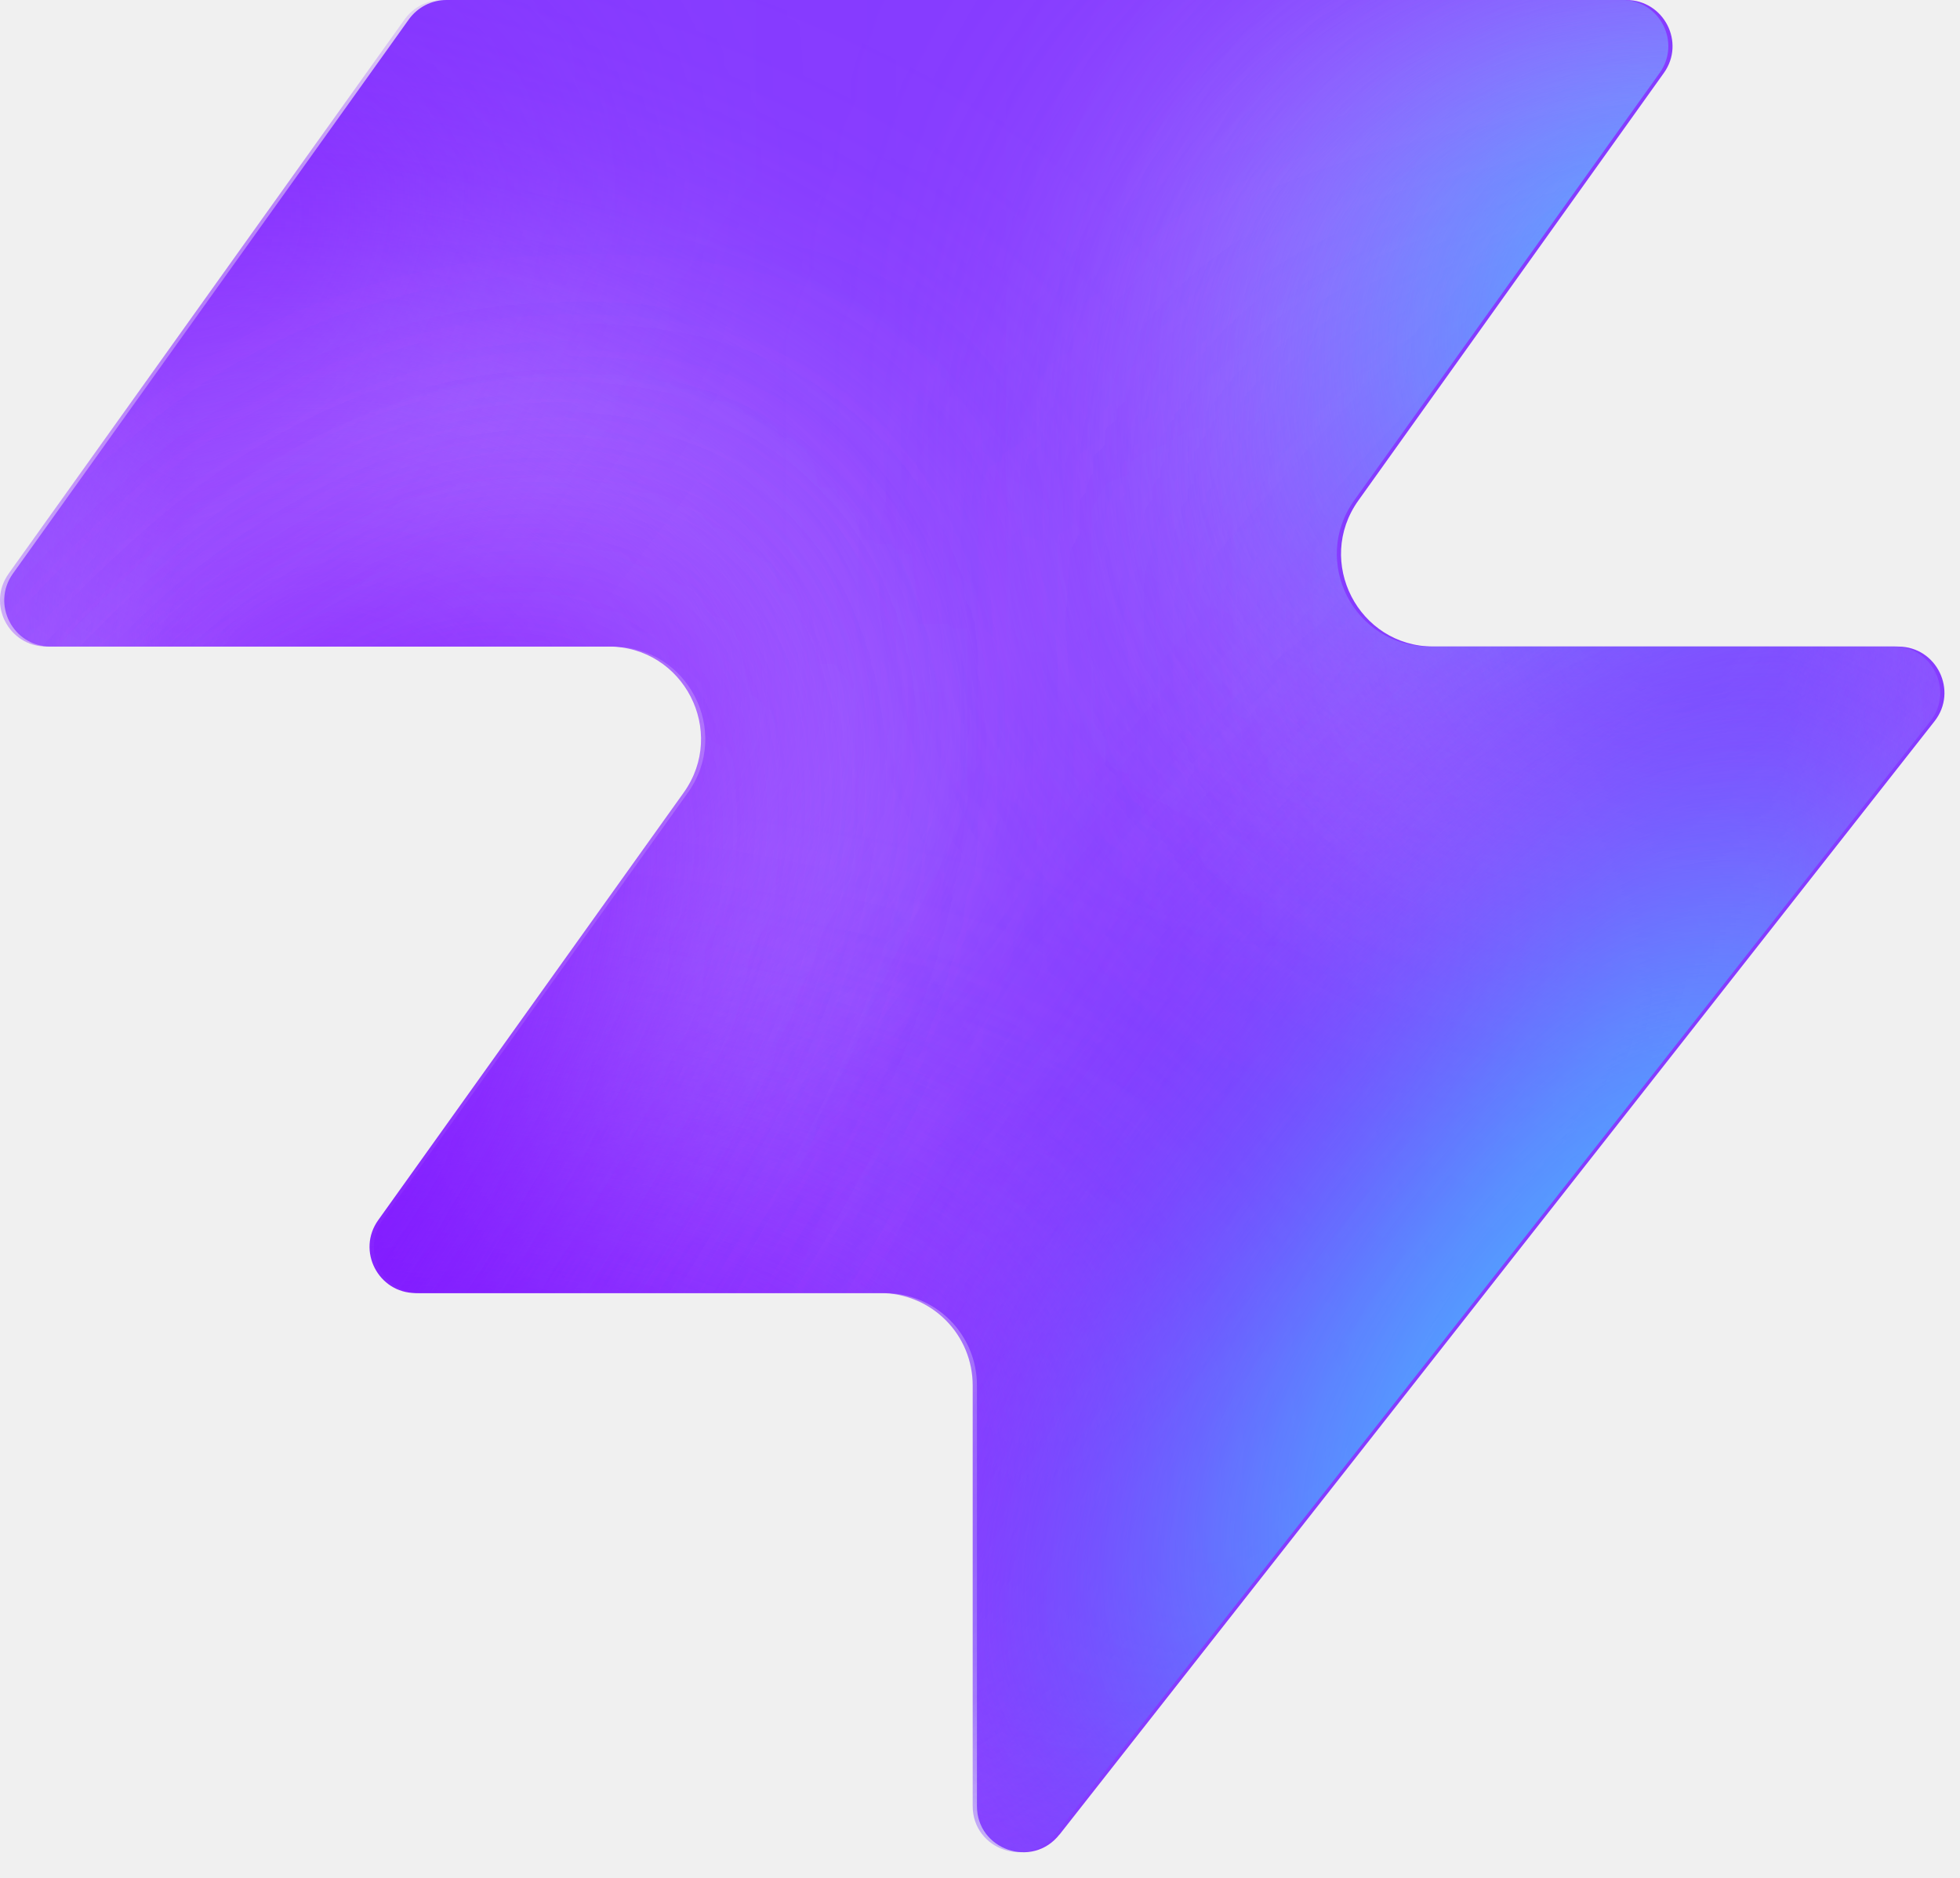
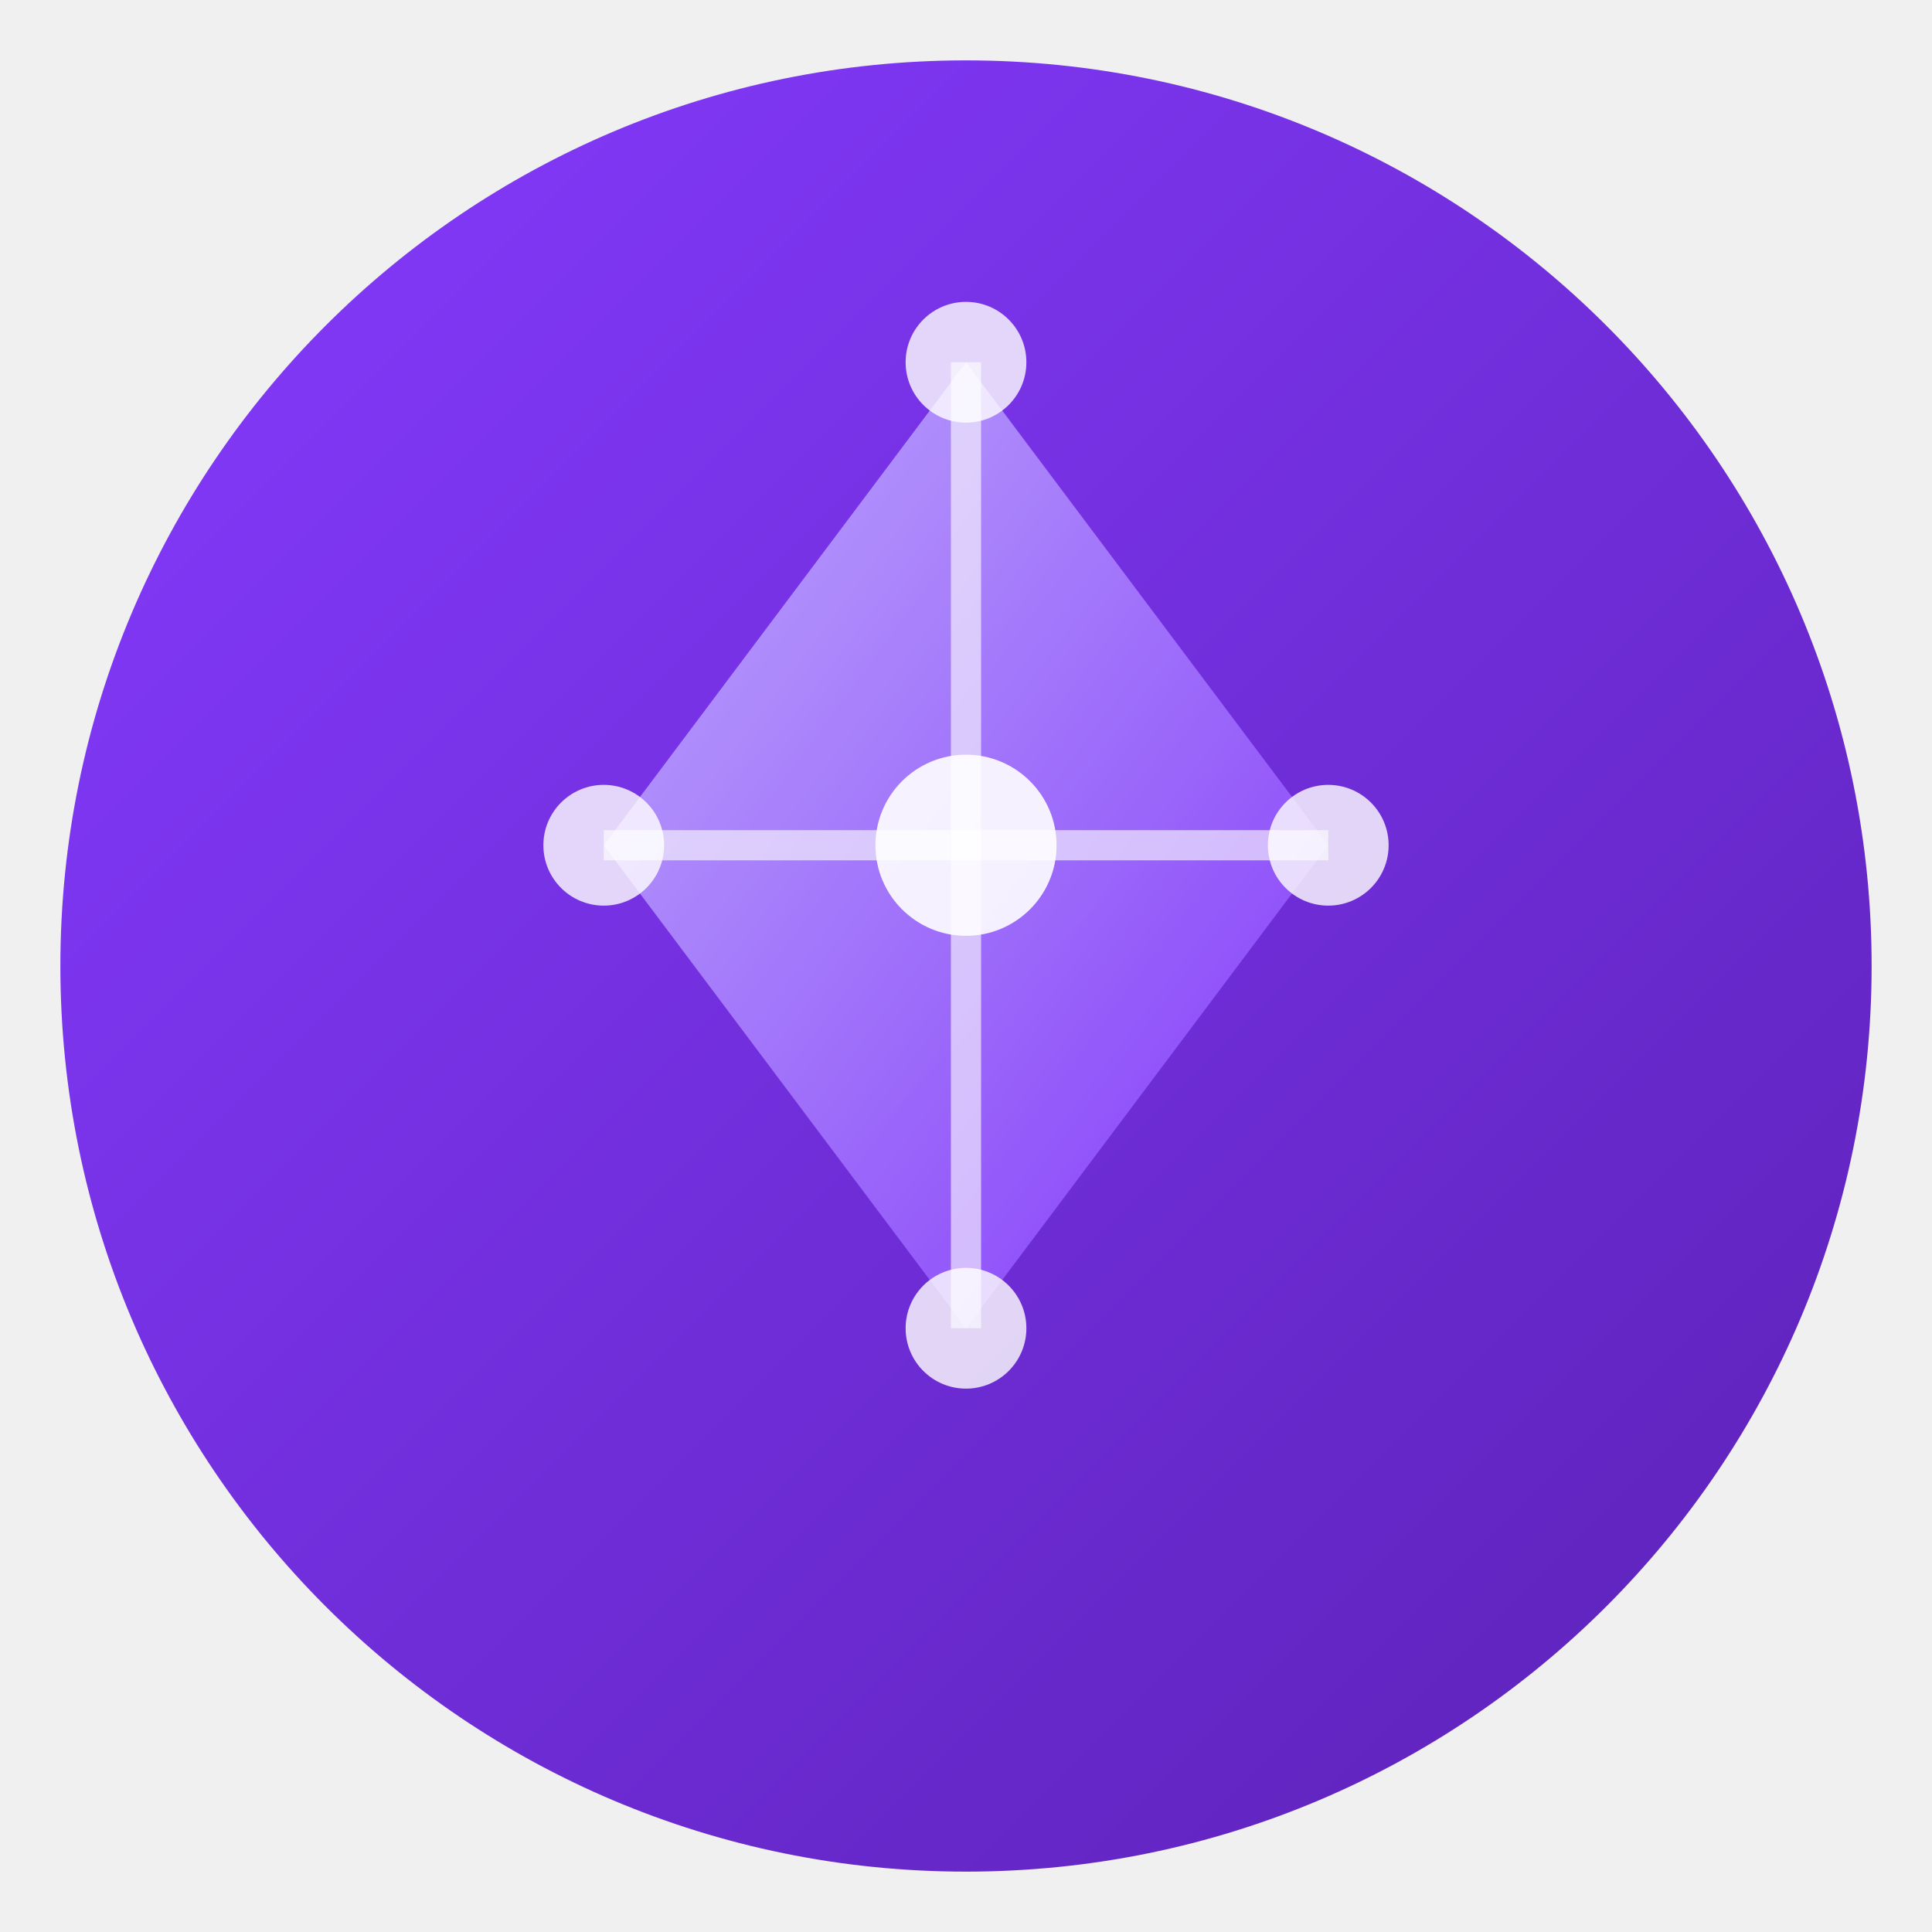
- <svg xmlns="http://www.w3.org/2000/svg" width="48" height="46" fill="none" viewBox="0 0 48 46">
-   <path fill="#863bff" d="M25.946 44.938c-.664.845-2.021.375-2.021-.698V33.937a2.26 2.26 0 0 0-2.262-2.262H10.287c-.92 0-1.456-1.04-.92-1.788l7.48-10.471c1.07-1.497 0-3.578-1.842-3.578H1.237c-.92 0-1.456-1.04-.92-1.788L10.013.474c.214-.297.556-.474.92-.474h28.894c.92 0 1.456 1.04.92 1.788l-7.48 10.471c-1.07 1.498 0 3.579 1.842 3.579h11.377c.943 0 1.473 1.088.89 1.83L25.947 44.94z" style="fill:#863bff;fill:color(display-p3 .525 .23 1);fill-opacity:1" />
-   <mask id="a" width="48" height="46" x="0" y="0" maskUnits="userSpaceOnUse" style="mask-type:alpha">
-     <path fill="#000" d="M25.842 44.938c-.664.844-2.021.375-2.021-.698V33.937a2.26 2.26 0 0 0-2.262-2.262H10.183c-.92 0-1.456-1.04-.92-1.788l7.48-10.471c1.07-1.498 0-3.579-1.842-3.579H1.133c-.92 0-1.456-1.04-.92-1.787L9.91.473c.214-.297.556-.474.92-.474h28.894c.92 0 1.456 1.04.92 1.788l-7.48 10.471c-1.07 1.498 0 3.578 1.842 3.578h11.377c.943 0 1.473 1.088.89 1.832L25.843 44.94z" style="fill:#000;fill-opacity:1" />
-   </mask>
-   <g mask="url(#a)">
-     <g filter="url(#b)">
-       <ellipse cx="5.508" cy="14.704" fill="#ede6ff" rx="5.508" ry="14.704" style="fill:#ede6ff;fill:color(display-p3 .927 .903 1);fill-opacity:1" transform="matrix(.00324 1 1 -.00324 -4.47 31.516)" />
-     </g>
-     <g filter="url(#c)">
-       <ellipse cx="10.399" cy="29.851" fill="#ede6ff" rx="10.399" ry="29.851" style="fill:#ede6ff;fill:color(display-p3 .927 .903 1);fill-opacity:1" transform="matrix(.00324 1 1 -.00324 -39.328 7.883)" />
-     </g>
-     <g filter="url(#d)">
-       <ellipse cx="5.508" cy="30.487" fill="#7e14ff" rx="5.508" ry="30.487" style="fill:#7e14ff;fill:color(display-p3 .492 .077 1);fill-opacity:1" transform="rotate(89.814 -25.913 -14.639)scale(1 -1)" />
-     </g>
-     <g filter="url(#e)">
-       <ellipse cx="5.508" cy="30.599" fill="#7e14ff" rx="5.508" ry="30.599" style="fill:#7e14ff;fill:color(display-p3 .492 .077 1);fill-opacity:1" transform="rotate(89.814 -32.644 -3.334)scale(1 -1)" />
-     </g>
-     <g filter="url(#f)">
-       <ellipse cx="5.508" cy="30.599" fill="#7e14ff" rx="5.508" ry="30.599" style="fill:#7e14ff;fill:color(display-p3 .492 .077 1);fill-opacity:1" transform="matrix(.00324 1 1 -.00324 -34.34 30.47)" />
-     </g>
-     <g filter="url(#g)">
-       <ellipse cx="14.072" cy="22.078" fill="#ede6ff" rx="14.072" ry="22.078" style="fill:#ede6ff;fill:color(display-p3 .927 .903 1);fill-opacity:1" transform="rotate(93.35 24.506 48.493)scale(-1 1)" />
-     </g>
-     <g filter="url(#h)">
-       <ellipse cx="3.47" cy="21.501" fill="#7e14ff" rx="3.47" ry="21.501" style="fill:#7e14ff;fill:color(display-p3 .492 .077 1);fill-opacity:1" transform="rotate(89.009 28.708 47.59)scale(-1 1)" />
-     </g>
-     <g filter="url(#i)">
-       <ellipse cx="3.47" cy="21.501" fill="#7e14ff" rx="3.47" ry="21.501" style="fill:#7e14ff;fill:color(display-p3 .492 .077 1);fill-opacity:1" transform="rotate(89.009 28.708 47.59)scale(-1 1)" />
-     </g>
-     <g filter="url(#j)">
-       <ellipse cx=".387" cy="8.972" fill="#7e14ff" rx="4.407" ry="29.108" style="fill:#7e14ff;fill:color(display-p3 .492 .077 1);fill-opacity:1" transform="rotate(39.51 .387 8.972)" />
-     </g>
-     <g filter="url(#k)">
-       <ellipse cx="47.523" cy="-6.092" fill="#7e14ff" rx="4.407" ry="29.108" style="fill:#7e14ff;fill:color(display-p3 .492 .077 1);fill-opacity:1" transform="rotate(37.892 47.523 -6.092)" />
-     </g>
-     <g filter="url(#l)">
-       <ellipse cx="41.412" cy="6.333" fill="#47bfff" rx="5.971" ry="9.665" style="fill:#47bfff;fill:color(display-p3 .28 .748 1);fill-opacity:1" transform="rotate(37.892 41.412 6.333)" />
-     </g>
-     <g filter="url(#m)">
-       <ellipse cx="-1.879" cy="38.332" fill="#7e14ff" rx="4.407" ry="29.108" style="fill:#7e14ff;fill:color(display-p3 .492 .077 1);fill-opacity:1" transform="rotate(37.892 -1.88 38.332)" />
-     </g>
-     <g filter="url(#n)">
-       <ellipse cx="-1.879" cy="38.332" fill="#7e14ff" rx="4.407" ry="29.108" style="fill:#7e14ff;fill:color(display-p3 .492 .077 1);fill-opacity:1" transform="rotate(37.892 -1.88 38.332)" />
-     </g>
-     <g filter="url(#o)">
-       <ellipse cx="35.651" cy="29.907" fill="#7e14ff" rx="4.407" ry="29.108" style="fill:#7e14ff;fill:color(display-p3 .492 .077 1);fill-opacity:1" transform="rotate(37.892 35.651 29.907)" />
-     </g>
-     <g filter="url(#p)">
-       <ellipse cx="38.418" cy="32.4" fill="#47bfff" rx="5.971" ry="15.297" style="fill:#47bfff;fill:color(display-p3 .28 .748 1);fill-opacity:1" transform="rotate(37.892 38.418 32.4)" />
-     </g>
-   </g>
+ <svg xmlns="http://www.w3.org/2000/svg" width="64" height="64" viewBox="0 0 64 64">
  <defs>
-     <filter id="b" width="60.045" height="41.654" x="-19.77" y="16.149" color-interpolation-filters="sRGB" filterUnits="userSpaceOnUse">
-       <feFlood flood-opacity="0" result="BackgroundImageFix" />
-       <feBlend in="SourceGraphic" in2="BackgroundImageFix" result="shape" />
-       <feGaussianBlur result="effect1_foregroundBlur_2002_17158" stdDeviation="7.659" />
-     </filter>
-     <filter id="c" width="90.34" height="51.437" x="-54.613" y="-7.533" color-interpolation-filters="sRGB" filterUnits="userSpaceOnUse">
-       <feFlood flood-opacity="0" result="BackgroundImageFix" />
-       <feBlend in="SourceGraphic" in2="BackgroundImageFix" result="shape" />
-       <feGaussianBlur result="effect1_foregroundBlur_2002_17158" stdDeviation="7.659" />
-     </filter>
-     <filter id="d" width="79.355" height="29.4" x="-49.64" y="2.03" color-interpolation-filters="sRGB" filterUnits="userSpaceOnUse">
-       <feFlood flood-opacity="0" result="BackgroundImageFix" />
-       <feBlend in="SourceGraphic" in2="BackgroundImageFix" result="shape" />
-       <feGaussianBlur result="effect1_foregroundBlur_2002_17158" stdDeviation="4.596" />
-     </filter>
-     <filter id="e" width="79.579" height="29.4" x="-45.045" y="20.029" color-interpolation-filters="sRGB" filterUnits="userSpaceOnUse">
-       <feFlood flood-opacity="0" result="BackgroundImageFix" />
-       <feBlend in="SourceGraphic" in2="BackgroundImageFix" result="shape" />
-       <feGaussianBlur result="effect1_foregroundBlur_2002_17158" stdDeviation="4.596" />
-     </filter>
-     <filter id="f" width="79.579" height="29.4" x="-43.513" y="21.178" color-interpolation-filters="sRGB" filterUnits="userSpaceOnUse">
-       <feFlood flood-opacity="0" result="BackgroundImageFix" />
-       <feBlend in="SourceGraphic" in2="BackgroundImageFix" result="shape" />
-       <feGaussianBlur result="effect1_foregroundBlur_2002_17158" stdDeviation="4.596" />
-     </filter>
-     <filter id="g" width="74.749" height="58.852" x="15.756" y="-17.901" color-interpolation-filters="sRGB" filterUnits="userSpaceOnUse">
-       <feFlood flood-opacity="0" result="BackgroundImageFix" />
-       <feBlend in="SourceGraphic" in2="BackgroundImageFix" result="shape" />
-       <feGaussianBlur result="effect1_foregroundBlur_2002_17158" stdDeviation="7.659" />
-     </filter>
-     <filter id="h" width="61.377" height="25.362" x="23.548" y="2.284" color-interpolation-filters="sRGB" filterUnits="userSpaceOnUse">
-       <feFlood flood-opacity="0" result="BackgroundImageFix" />
-       <feBlend in="SourceGraphic" in2="BackgroundImageFix" result="shape" />
-       <feGaussianBlur result="effect1_foregroundBlur_2002_17158" stdDeviation="4.596" />
-     </filter>
-     <filter id="i" width="61.377" height="25.362" x="23.548" y="2.284" color-interpolation-filters="sRGB" filterUnits="userSpaceOnUse">
-       <feFlood flood-opacity="0" result="BackgroundImageFix" />
-       <feBlend in="SourceGraphic" in2="BackgroundImageFix" result="shape" />
-       <feGaussianBlur result="effect1_foregroundBlur_2002_17158" stdDeviation="4.596" />
-     </filter>
-     <filter id="j" width="56.045" height="63.649" x="-27.636" y="-22.853" color-interpolation-filters="sRGB" filterUnits="userSpaceOnUse">
-       <feFlood flood-opacity="0" result="BackgroundImageFix" />
-       <feBlend in="SourceGraphic" in2="BackgroundImageFix" result="shape" />
-       <feGaussianBlur result="effect1_foregroundBlur_2002_17158" stdDeviation="4.596" />
-     </filter>
-     <filter id="k" width="54.814" height="64.646" x="20.116" y="-38.415" color-interpolation-filters="sRGB" filterUnits="userSpaceOnUse">
-       <feFlood flood-opacity="0" result="BackgroundImageFix" />
-       <feBlend in="SourceGraphic" in2="BackgroundImageFix" result="shape" />
-       <feGaussianBlur result="effect1_foregroundBlur_2002_17158" stdDeviation="4.596" />
-     </filter>
-     <filter id="l" width="33.541" height="35.313" x="24.641" y="-11.323" color-interpolation-filters="sRGB" filterUnits="userSpaceOnUse">
-       <feFlood flood-opacity="0" result="BackgroundImageFix" />
-       <feBlend in="SourceGraphic" in2="BackgroundImageFix" result="shape" />
-       <feGaussianBlur result="effect1_foregroundBlur_2002_17158" stdDeviation="4.596" />
-     </filter>
-     <filter id="m" width="54.814" height="64.646" x="-29.286" y="6.009" color-interpolation-filters="sRGB" filterUnits="userSpaceOnUse">
-       <feFlood flood-opacity="0" result="BackgroundImageFix" />
-       <feBlend in="SourceGraphic" in2="BackgroundImageFix" result="shape" />
-       <feGaussianBlur result="effect1_foregroundBlur_2002_17158" stdDeviation="4.596" />
-     </filter>
-     <filter id="n" width="54.814" height="64.646" x="-29.286" y="6.009" color-interpolation-filters="sRGB" filterUnits="userSpaceOnUse">
-       <feFlood flood-opacity="0" result="BackgroundImageFix" />
-       <feBlend in="SourceGraphic" in2="BackgroundImageFix" result="shape" />
-       <feGaussianBlur result="effect1_foregroundBlur_2002_17158" stdDeviation="4.596" />
-     </filter>
-     <filter id="o" width="54.814" height="64.646" x="8.244" y="-2.416" color-interpolation-filters="sRGB" filterUnits="userSpaceOnUse">
-       <feFlood flood-opacity="0" result="BackgroundImageFix" />
-       <feBlend in="SourceGraphic" in2="BackgroundImageFix" result="shape" />
-       <feGaussianBlur result="effect1_foregroundBlur_2002_17158" stdDeviation="4.596" />
-     </filter>
-     <filter id="p" width="39.409" height="43.623" x="18.713" y="10.588" color-interpolation-filters="sRGB" filterUnits="userSpaceOnUse">
-       <feFlood flood-opacity="0" result="BackgroundImageFix" />
-       <feBlend in="SourceGraphic" in2="BackgroundImageFix" result="shape" />
-       <feGaussianBlur result="effect1_foregroundBlur_2002_17158" stdDeviation="4.596" />
-     </filter>
+     <linearGradient id="pmdGrad" x1="0%" y1="0%" x2="100%" y2="100%">
+       <stop offset="0%" style="stop-color:#863bff;stop-opacity:1" />
+       <stop offset="100%" style="stop-color:#5b21b6;stop-opacity:1" />
+     </linearGradient>
+     <linearGradient id="innerGrad" x1="0%" y1="0%" x2="100%" y2="100%">
+       <stop offset="0%" style="stop-color:#c4b5fd;stop-opacity:1" />
+       <stop offset="100%" style="stop-color:#863bff;stop-opacity:1" />
+     </linearGradient>
  </defs>
+   <circle cx="32" cy="32" r="30" fill="url(#pmdGrad)" />
+   <path d="M32 12 L44 28 L32 44 L20 28 Z" fill="url(#innerGrad)" opacity="0.9" />
+   <line x1="32" y1="12" x2="32" y2="44" stroke="white" stroke-width="1" opacity="0.6" />
+   <line x1="20" y1="28" x2="44" y2="28" stroke="white" stroke-width="1" opacity="0.6" />
+   <circle cx="32" cy="12" r="2" fill="white" opacity="0.8" />
+   <circle cx="32" cy="44" r="2" fill="white" opacity="0.8" />
+   <circle cx="20" cy="28" r="2" fill="white" opacity="0.8" />
+   <circle cx="44" cy="28" r="2" fill="white" opacity="0.8" />
+   <circle cx="32" cy="28" r="3" fill="white" opacity="0.9" />
</svg>
